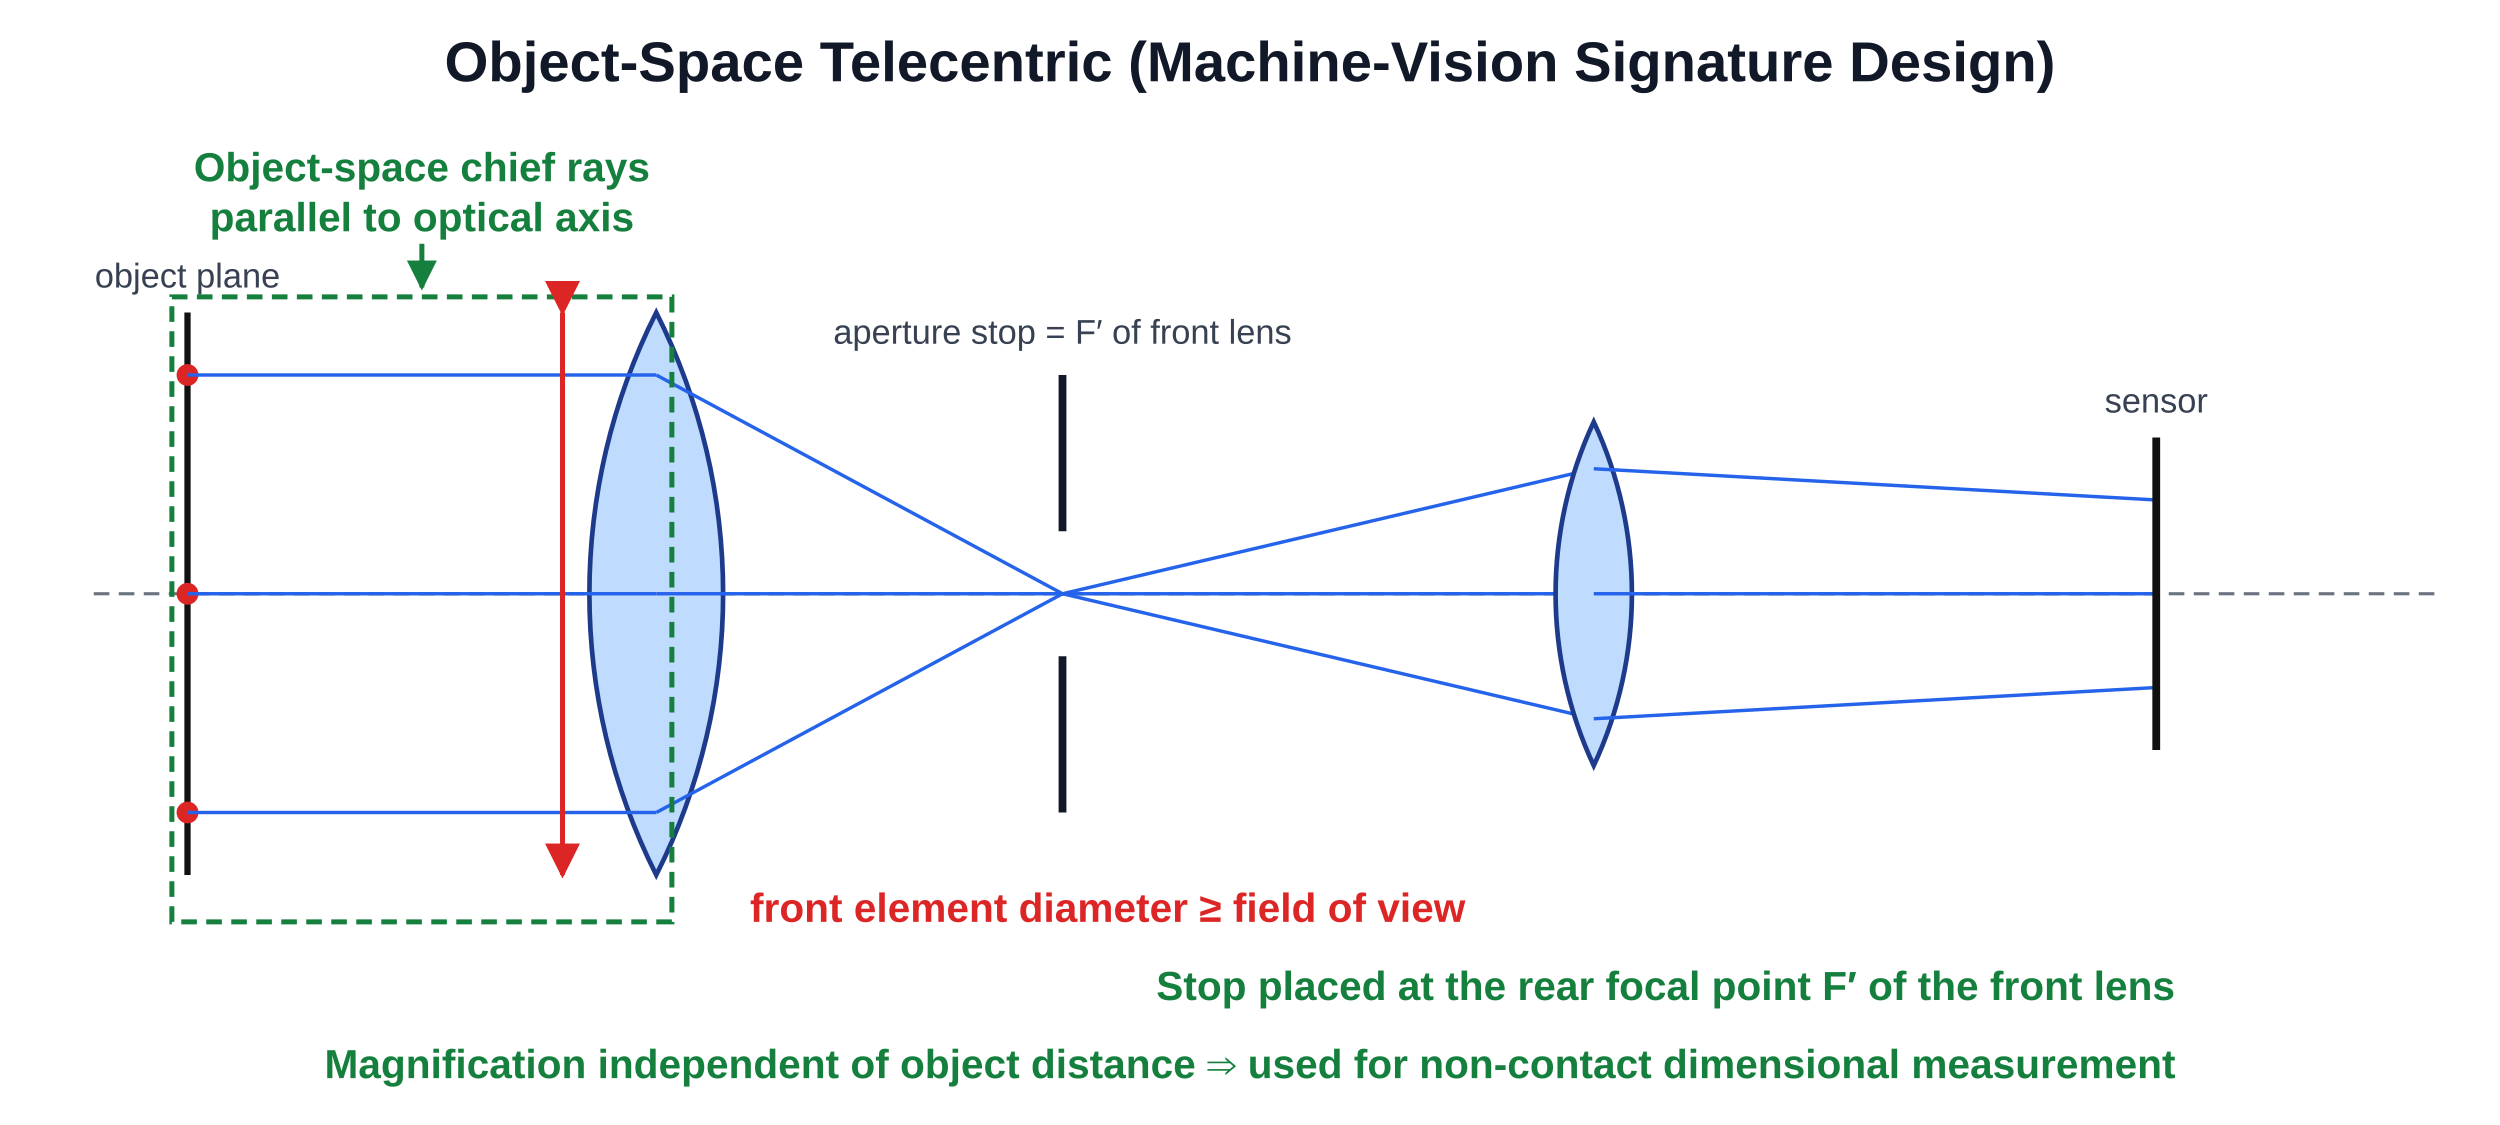
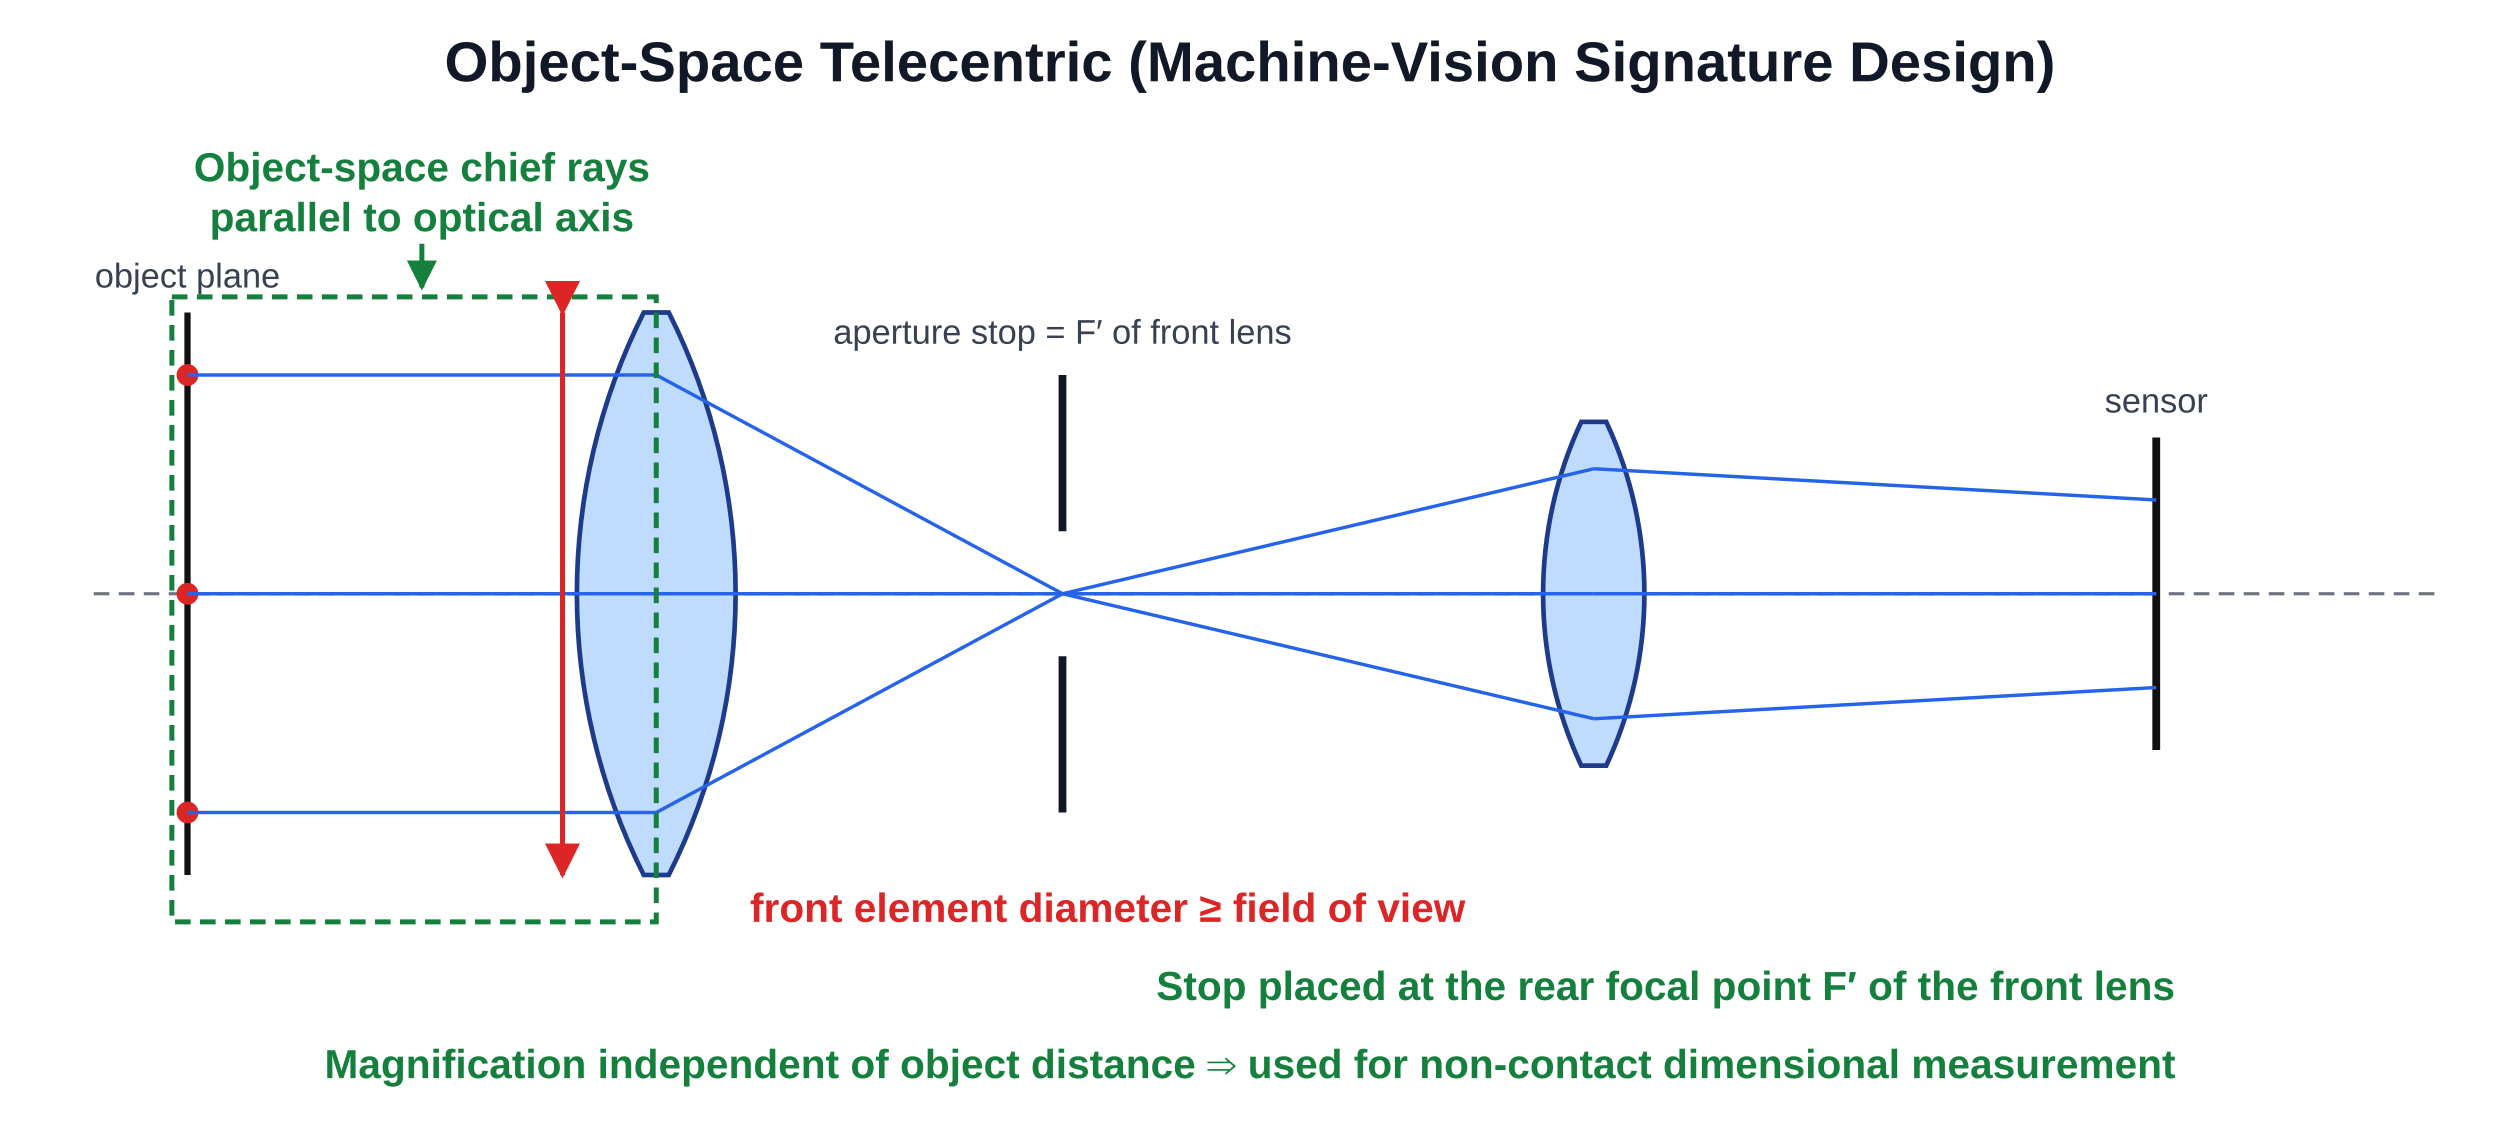
<svg xmlns="http://www.w3.org/2000/svg" viewBox="0 0 800 360" font-family="Arial, Helvetica, sans-serif">
  <defs>
    <style>
      .ax    { stroke:#6b7280; stroke-width:1; stroke-dasharray:5,3; fill:none; }
      .pos   { fill:#bfdbfe; stroke:#1e3a8a; stroke-width:1.5; }
      .stop  { stroke:#111827; stroke-width:2.5; fill:none; }
      .annot { stroke:#15803d; stroke-width:1.6; fill:none; }
      .annot-text { fill:#15803d; font-size:13px; font-weight:700; }
      .label { fill:#374151; font-size:11px; }
      .ttl   { fill:#111827; font-size:18px; font-weight:700; }
      .image-plane { stroke:#111; stroke-width:2.5; }
      .ray   { stroke:#2563eb; stroke-width:1.1; fill:none; }
      .obj   { fill:#dc2626; }
      .key   { stroke:#dc2626; stroke-width:1.6; fill:none; }
      .key-text { fill:#dc2626; font-size:13px; font-weight:700; }
    </style>
    <marker id="arr" viewBox="0 0 10 10" refX="9" refY="5" markerWidth="6" markerHeight="6" orient="auto">
      <path d="M0,0 L10,5 L0,10 Z" fill="#15803d" />
    </marker>
    <marker id="arrR" viewBox="0 0 10 10" refX="9" refY="5" markerWidth="7" markerHeight="7" orient="auto">
      <path d="M0,0 L10,5 L0,10 Z" fill="#dc2626" />
    </marker>
  </defs>
  <text x="400" y="26" text-anchor="middle" class="ttl">Object-Space Telecentric (Machine-Vision Signature Design)</text>
  <line x1="30" y1="190" x2="780" y2="190" class="ax" />
  <line x1="60" y1="100" x2="60" y2="280" stroke="#111" stroke-width="2" />
  <text x="60" y="92" text-anchor="middle" class="label">object plane</text>
  <circle cx="60" cy="120" r="3.5" class="obj" />
  <circle cx="60" cy="190" r="3.5" class="obj" />
  <circle cx="60" cy="260" r="3.5" class="obj" />
-   <path d="M 210,100 A 200,200 0 0,1 210,280 A 200,200 0 0,1 210,100 Z" class="pos" />
+   <path d="M 206,100 L 214,100 A 200,200 0 0,1 214,280 L 206,280 A 200,200 0 0,1 206,100 Z" class="pos" />
+   <line x1="340" y1="120" x2="340" y2="170" class="stop" />
+   <line x1="340" y1="210" x2="340" y2="260" class="stop" />
+   <text x="340" y="110" text-anchor="middle" class="label">aperture stop  =  F′ of front lens</text>
+   <path d="M 506,135 L 514,135 A 130,130 0 0,1 514,245 L 506,245 A 130,130 0 0,1 506,135 Z" class="pos" />
+   <line x1="690" y1="140" x2="690" y2="240" class="image-plane" />
+   <text x="690" y="132" text-anchor="middle" class="label">sensor</text>
  <line x1="60" y1="120" x2="210" y2="120" class="ray" />
  <line x1="60" y1="190" x2="210" y2="190" class="ray" />
  <line x1="60" y1="260" x2="210" y2="260" class="ray" />
  <line x1="210" y1="120" x2="340" y2="190" class="ray" />
  <line x1="210" y1="190" x2="340" y2="190" class="ray" />
  <line x1="210" y1="260" x2="340" y2="190" class="ray" />
-   <line x1="340" y1="120" x2="340" y2="170" class="stop" />
-   <line x1="340" y1="210" x2="340" y2="260" class="stop" />
-   <text x="340" y="110" text-anchor="middle" class="label">aperture stop  =  F′ of front lens</text>
  <line x1="340" y1="190" x2="510" y2="150" class="ray" />
  <line x1="340" y1="190" x2="510" y2="190" class="ray" />
  <line x1="340" y1="190" x2="510" y2="230" class="ray" />
-   <path d="M 510,135 A 130,130 0 0,1 510,245 A 130,130 0 0,1 510,135 Z" class="pos" />
  <line x1="510" y1="150" x2="690" y2="160" class="ray" />
  <line x1="510" y1="190" x2="690" y2="190" class="ray" />
  <line x1="510" y1="230" x2="690" y2="220" class="ray" />
-   <line x1="690" y1="140" x2="690" y2="240" class="image-plane" />
-   <text x="690" y="132" text-anchor="middle" class="label">sensor</text>
-   <rect x="55" y="95" width="160" height="200" class="annot" stroke-dasharray="5,3" />
+   <rect x="55" y="95" width="155" height="200" class="annot" stroke-dasharray="5,3" />
  <text x="135" y="58" text-anchor="middle" class="annot-text">Object-space chief rays</text>
  <text x="135" y="74" text-anchor="middle" class="annot-text">parallel to optical axis</text>
  <line x1="135" y1="78" x2="135" y2="92" class="annot" marker-end="url(#arr)" />
  <text x="370" y="320" class="annot-text">Stop placed at the rear focal point F′ of the front lens</text>
  <line x1="180" y1="100" x2="180" y2="280" class="key" marker-start="url(#arrR)" marker-end="url(#arrR)" />
  <text x="240" y="295" class="key-text">front element diameter ≥ field of view</text>
  <text x="400" y="345" text-anchor="middle" class="annot-text">
    Magnification independent of object distance ⇒ used for non-contact dimensional measurement
  </text>
</svg>
